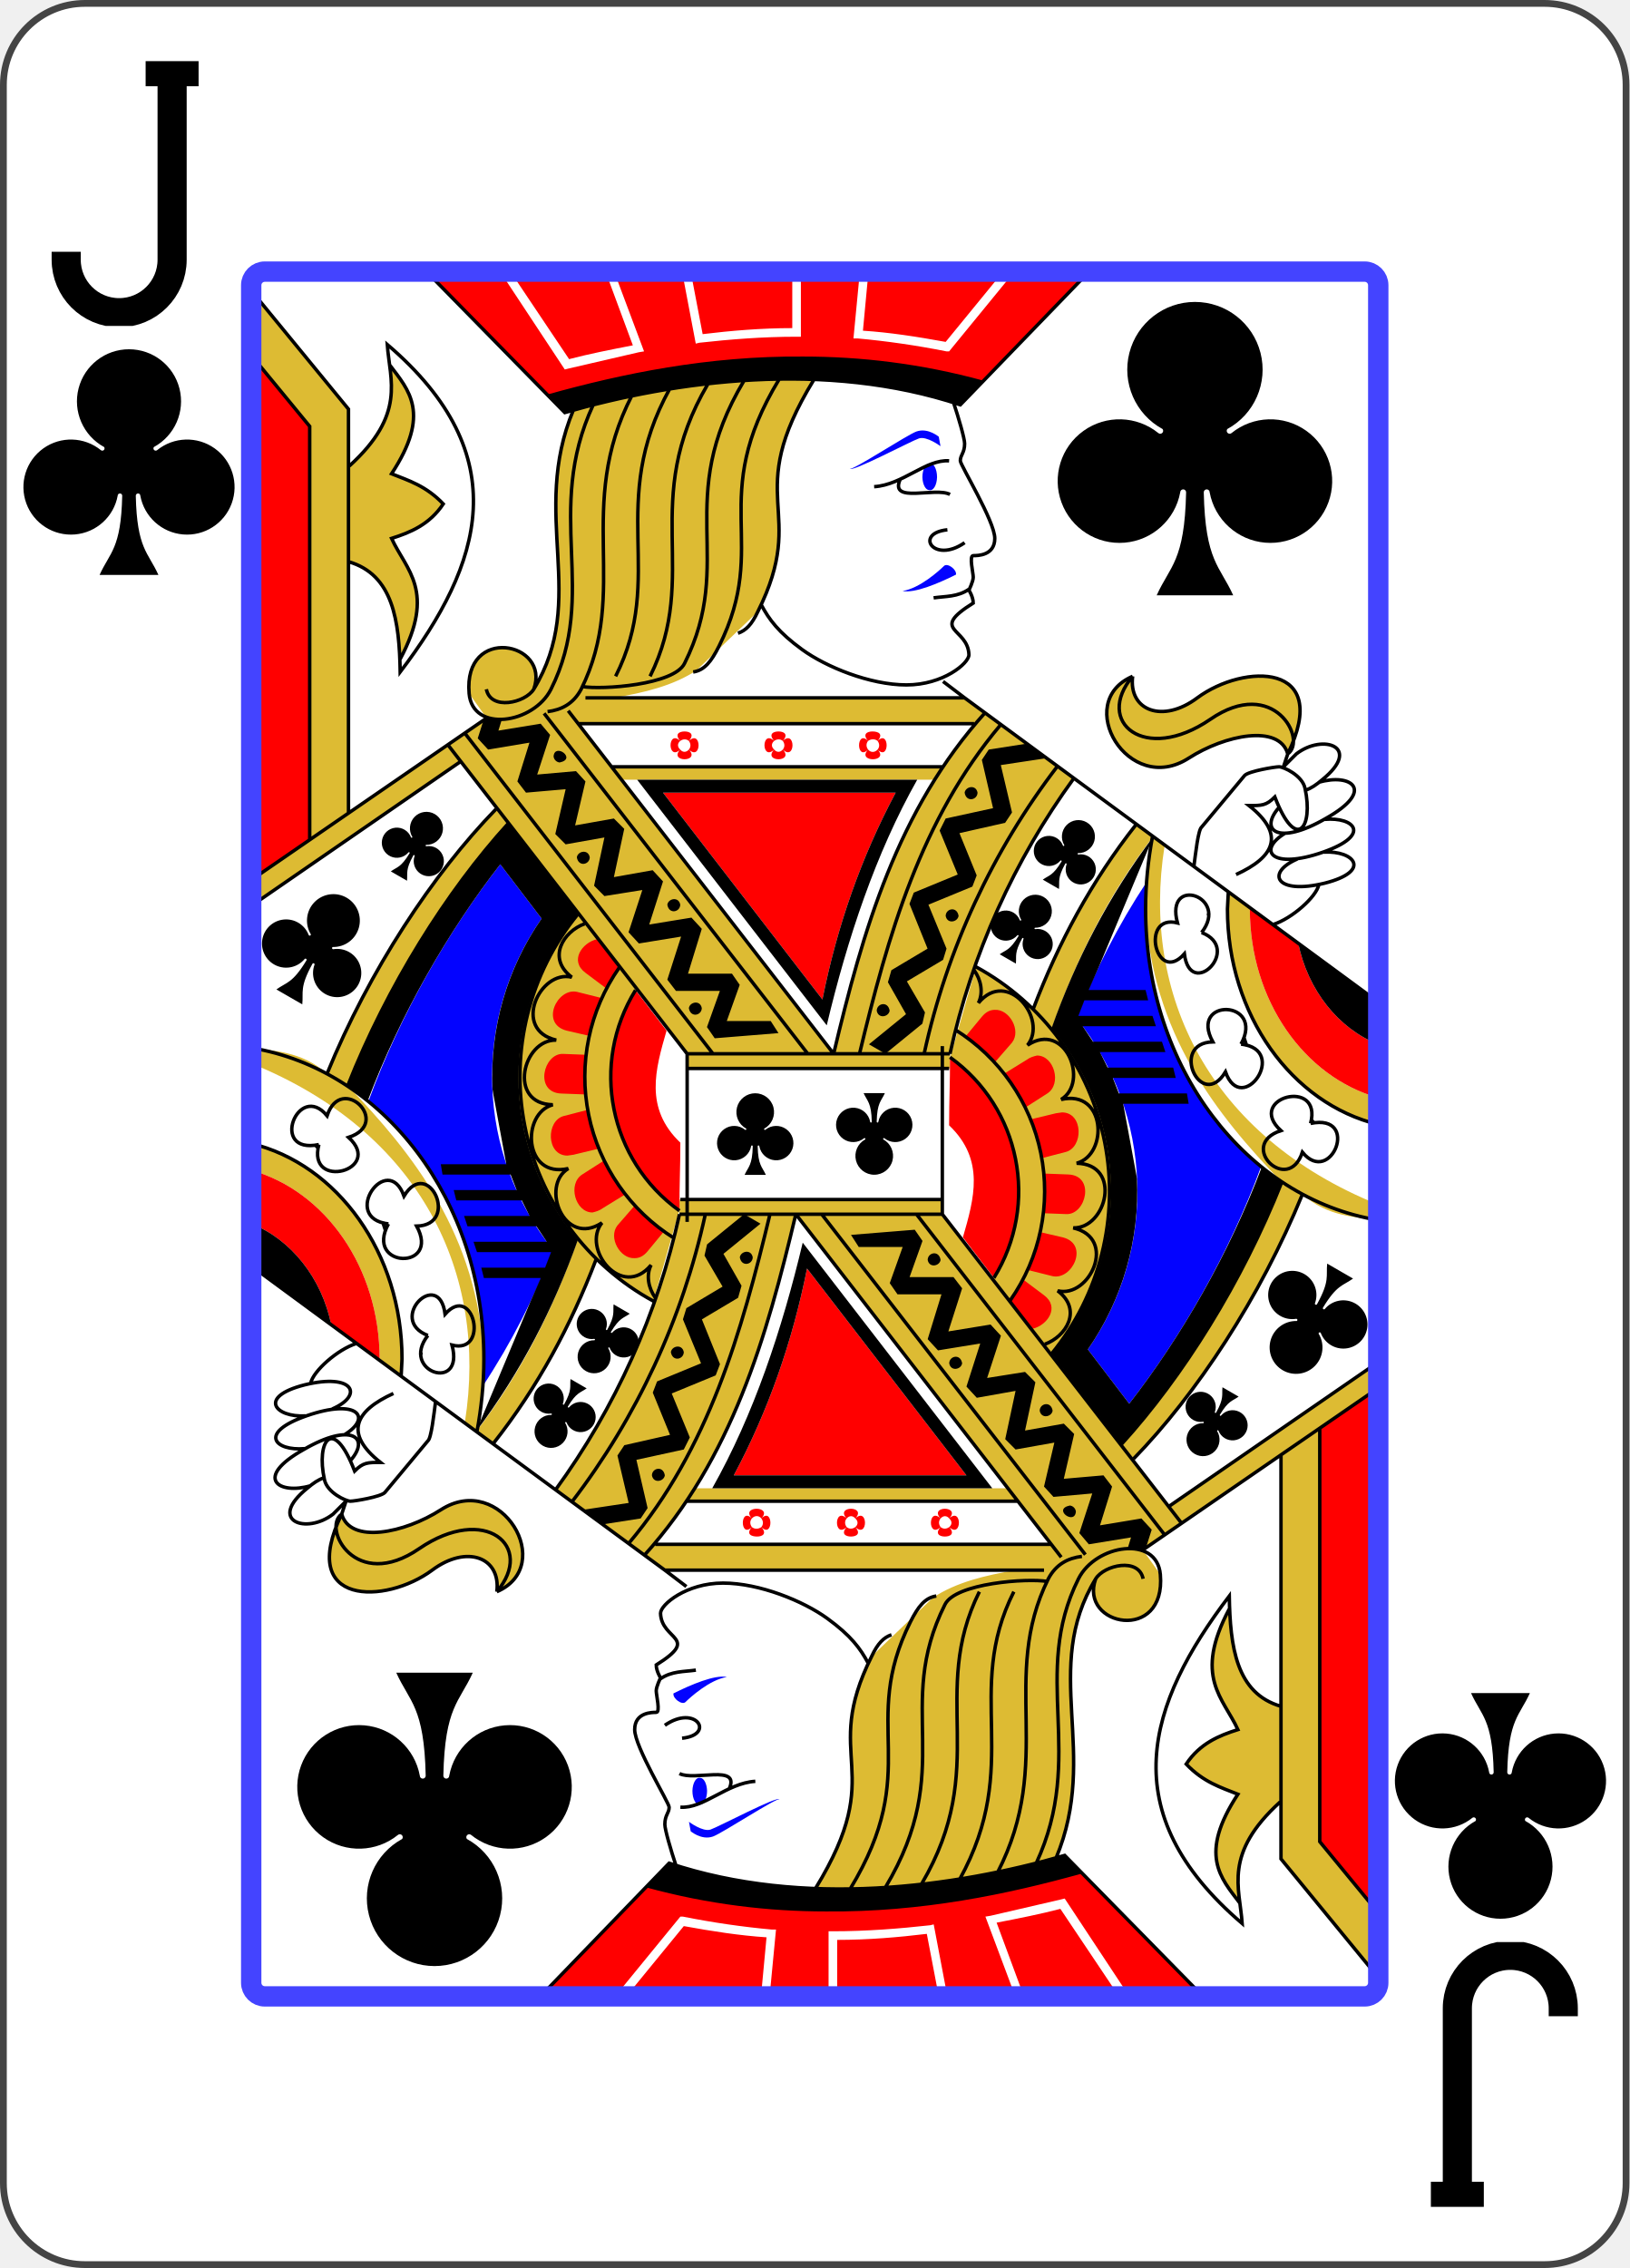
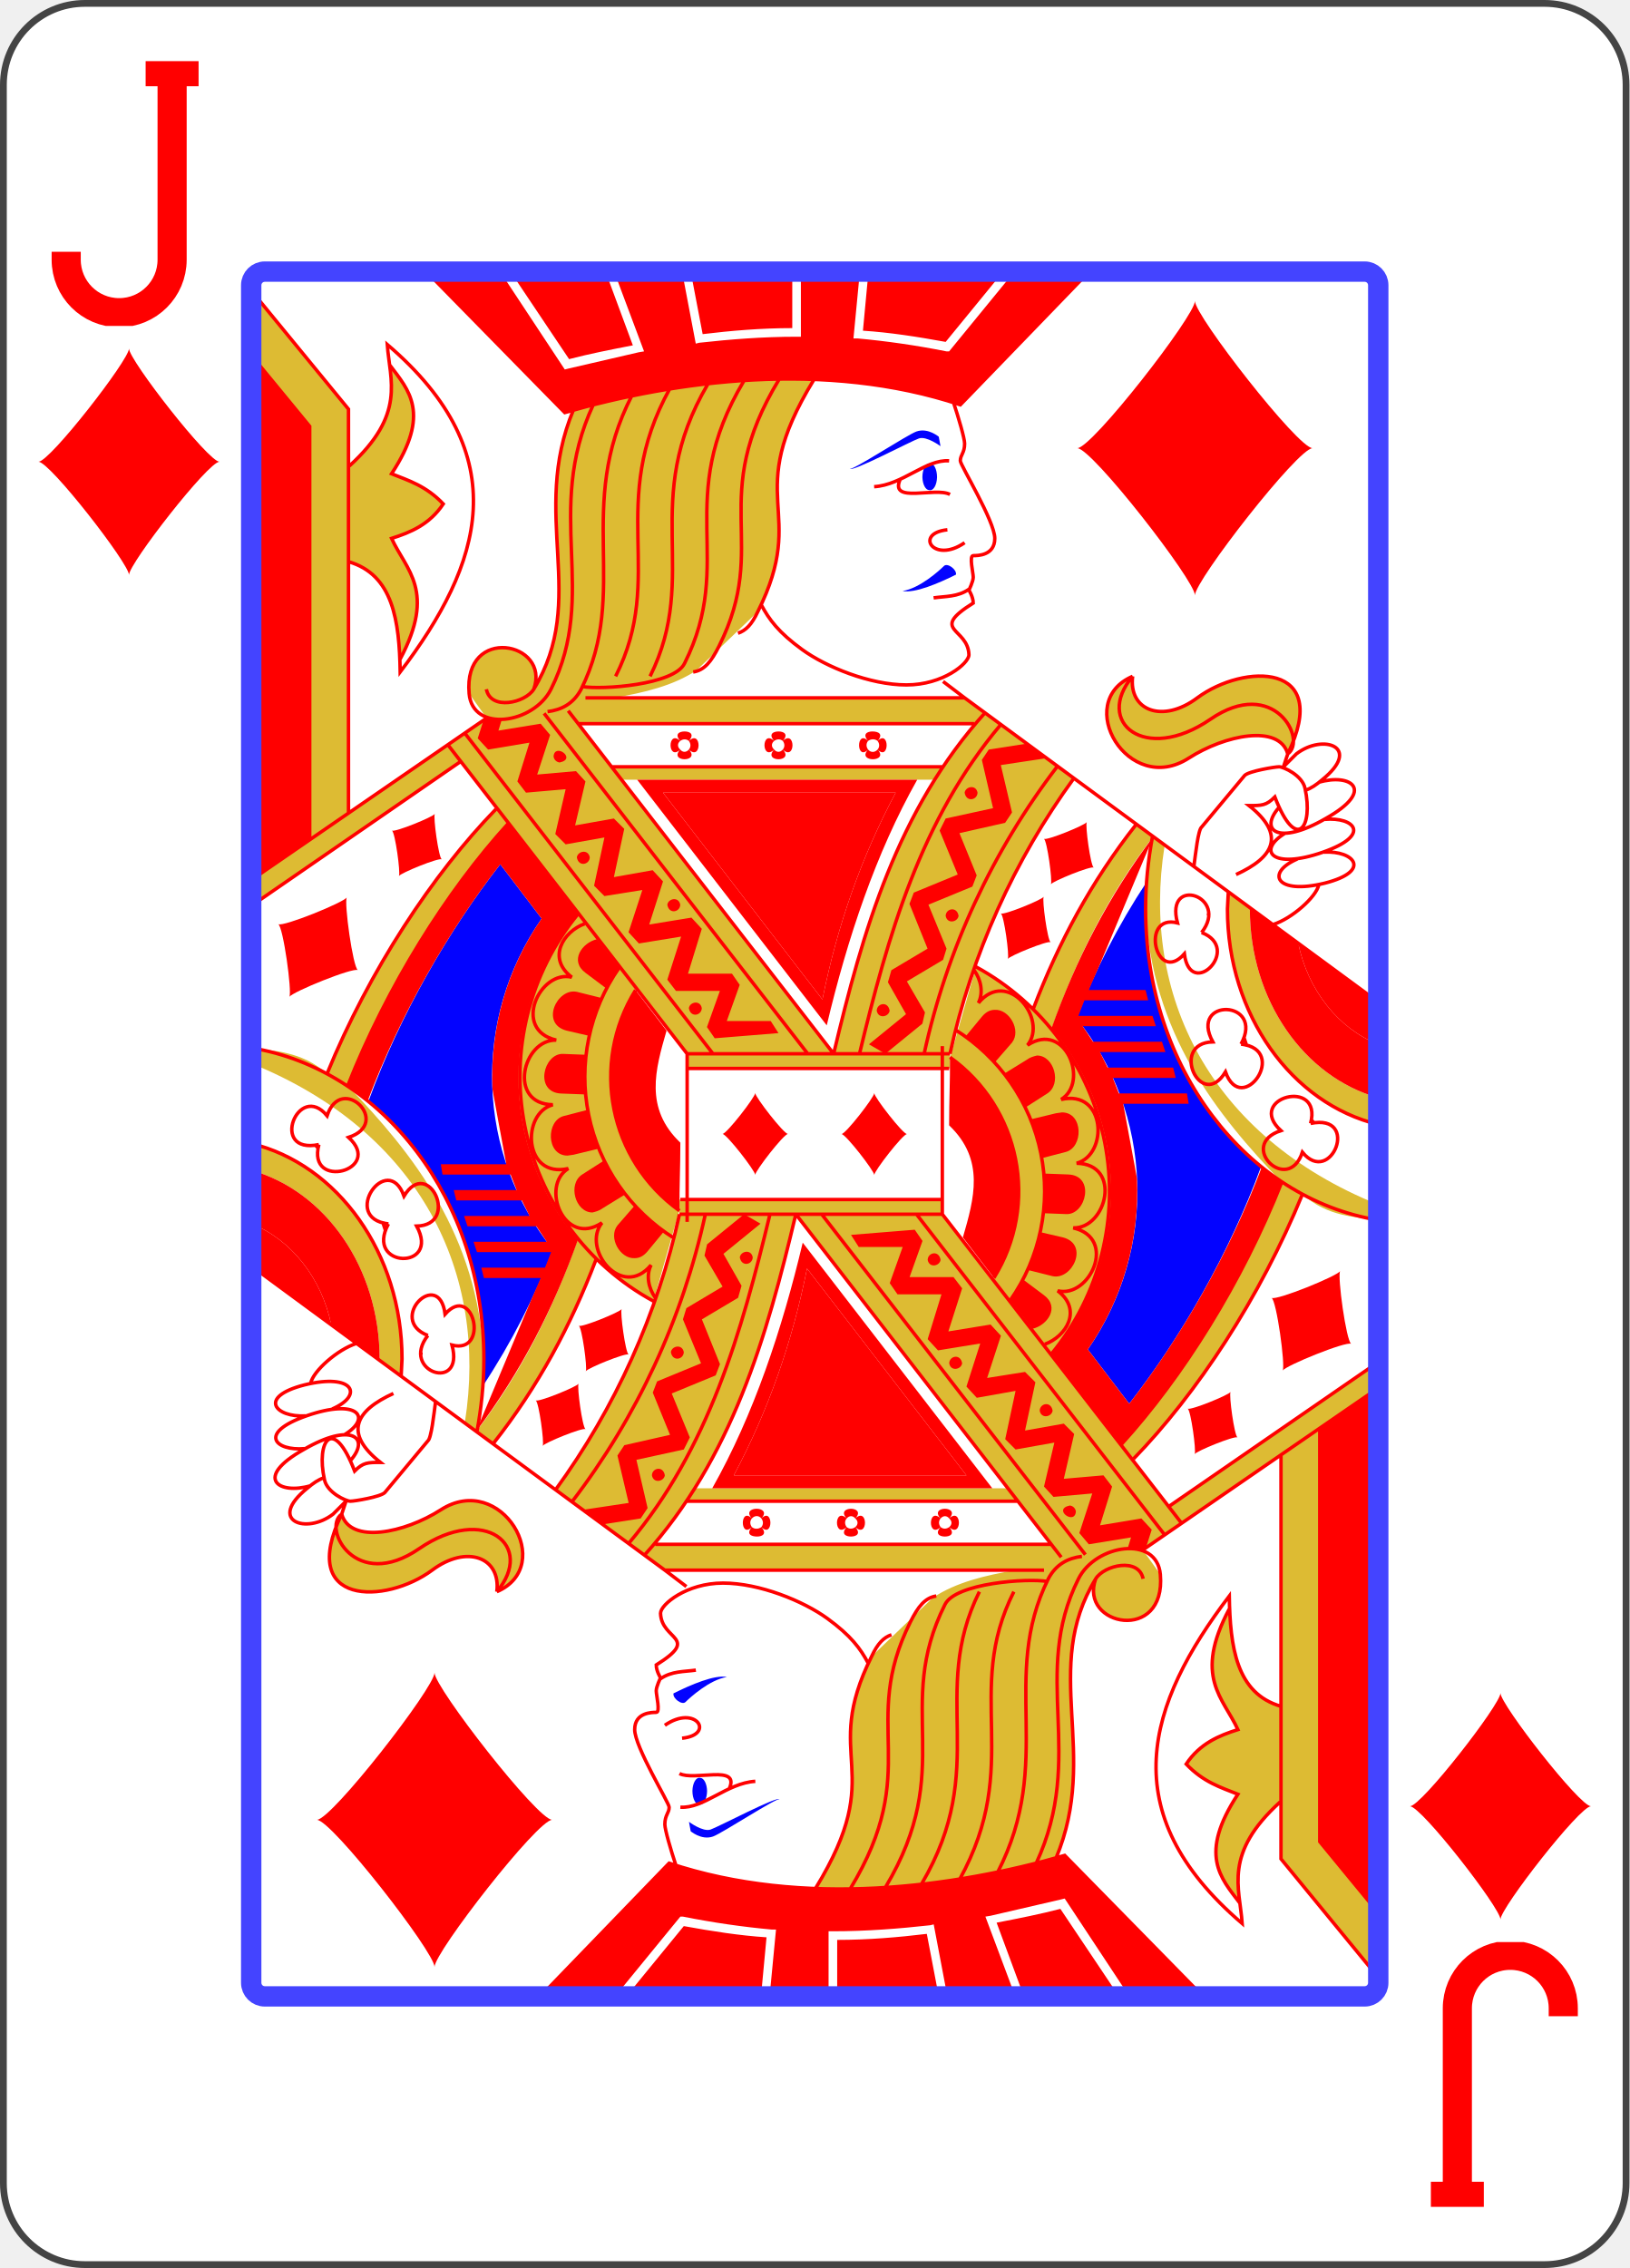
<svg xmlns="http://www.w3.org/2000/svg" viewBox="-120 -167 240 334">
  <rect width="239" height="333" x="-119.5" y="-166.5" rx="12" ry="12" stroke="#444" fill="#FFF" fill-opacity="1" stroke-width="1" />
-   <symbol id="Rjc" viewBox="-500 -500 1000 1000" preserveAspectRatio="xMinYMid" opacity="0.8">
-     <path d="M50 -460L250 -460M150 -460L150 250A100 100 0 0 1 -250 250L-250 220" stroke="#000" fill="none" fill-opacity="1" stroke-width="110" />
+   <symbol id="Rjd" viewBox="-500 -500 1000 1000" preserveAspectRatio="xMinYMid" opacity="0.8">
+     <path d="M50 -460L250 -460M150 -460L150 250A100 100 0 0 1 -250 250L-250 220" stroke="red" fill="none" fill-opacity="1" stroke-width="110" />
  </symbol>
-   <symbol id="S0jc" viewBox="-600 -600 1200 1200" preserveAspectRatio="xMinYMid" opacity="0.8">
-     <path d="M0 -500C100 -250 355 -100 355 185A150 150 0 0 1 55 185A10 10 0 0 0 35 185C35 385 85 400 130 500L-130 500C-85 400 -35 385 -35 185A10 10 0 0 0 -55 185A150 150 0 0 1 -355 185C-355 -100 -100 -250 0 -500" fill="#000" fill-opacity="1" />
+   <symbol id="S0jd" viewBox="-600 -600 1200 1200" preserveAspectRatio="xMinYMid" opacity="0.8">
+     <path d="M0 -500C100 -250 355 -100 355 185A150 150 0 0 1 55 185A10 10 0 0 0 35 185C35 385 85 400 130 500L-130 500C-85 400 -35 385 -35 185A10 10 0 0 0 -55 185A150 150 0 0 1 -355 185C-355 -100 -100 -250 0 -500" fill="red" fill-opacity="1" />
  </symbol>
-   <symbol id="S1jc" viewBox="-600 -600 1200 1200" preserveAspectRatio="xMinYMid" opacity="0.8">
-     <path d="M0 -300C0 -400 100 -500 200 -500C300 -500 400 -400 400 -250C400 0 0 400 0 500C0 400 -400 0 -400 -250C-400 -400 -300 -500 -200 -500C-100 -500 0 -400 -0 -300" fill="#000" fill-opacity="1" />
+   <symbol id="S1jd" viewBox="-600 -600 1200 1200" preserveAspectRatio="xMinYMid" opacity="0.8">
+     <path d="M0 -300C0 -400 100 -500 200 -500C300 -500 400 -400 400 -250C400 0 0 400 0 500C0 400 -400 0 -400 -250C-400 -400 -300 -500 -200 -500C-100 -500 0 -400 -0 -300" fill="red" fill-opacity="1" />
  </symbol>
-   <symbol id="S2jc" viewBox="-600 -600 1200 1200" preserveAspectRatio="xMinYMid" opacity="0.8">
-     <path d="M-400 0C-350 0 0 -450 0 -500C0 -450 350 0 400 0C350 0 0 450 0 500C0 450 -350 0 -400 0" fill="#000" fill-opacity="1" />
+   <symbol id="S2jd" viewBox="-600 -600 1200 1200" preserveAspectRatio="xMinYMid" opacity="0.8">
+     <path d="M-400 0C-350 0 0 -450 0 -500C0 -450 350 0 400 0C350 0 0 450 0 500C0 450 -350 0 -400 0" fill="red" fill-opacity="1" />
  </symbol>
-   <symbol id="S3jc" viewBox="-600 -600 1200 1200" preserveAspectRatio="xMinYMid" opacity="0.8">
-     <path d="M30 150C35 385 85 400 130 500L-130 500C-85 400 -35 385 -30 150A10 10 0 0 0 -50 150A210 210 0 1 1 -124 -51A10 10 0 0 0 -110 -65A230 230 0 1 1 110 -65A10 10 0 0 0 124 -51A210 210 0 1 1 50 150A10 10 0 0 0 30 150" fill="#000" fill-opacity="1" />
+   <symbol id="S3jd" viewBox="-600 -600 1200 1200" preserveAspectRatio="xMinYMid" opacity="0.8">
+     <path d="M30 150C35 385 85 400 130 500L-130 500C-85 400 -35 385 -30 150A10 10 0 0 0 -50 150A210 210 0 1 1 -124 -51A10 10 0 0 0 -110 -65A230 230 0 1 1 110 -65A10 10 0 0 0 124 -51A210 210 0 1 1 50 150A10 10 0 0 0 30 150" fill="red" fill-opacity="1" />
  </symbol>
-   <use href="#Rjc" height="39" x="-120" y="-158" />
-   <use href="#S3jc" height="40" x="-121" y="-119" />
+   <use href="#Rjd" height="39" x="-120" y="-158" />
+   <use href="#S2jd" height="40" x="-121" y="-119" />
  <g transform="rotate(180)">
-     <use href="#Rjc" height="39" x="-120" y="-158" />
-     <use href="#S3jc" height="40" x="-121" y="-119" />
+     <use href="#Rjd" height="39" x="-120" y="-158" />
+     <use href="#S2jd" height="40" x="-121" y="-119" />
  </g>
  <g>
    <symbol id="gojc" viewBox="0 0 1300 2000" preserveAspectRatio="xMinYMid" opacity="0.8">
      <path d="M0 27v75l60 73v479l45-31V332c48 14 58 60 60 113 42-79 7-103-10-140 22-7 44-16 60-40-20-21-40-27-60-35 46-70 20-97-2-126 4 34 6 68-47 117l-1-66zm616 93c-90 0-177 16-250 36-51 122 18 219-46 324 20-55-82-75-75 5l20 28-45 31L0 696v30l235-162-14-19 277 358v17h305v-17c28-118 72-224 144-320l-104-76c-19 21-36 43-51 66l3-3H410c-15.383-21.17-78.713-100.884-38-50h459l13-13-24-17H413c35-6 69-14 96-32l71-68c60-120-20-130 64-269zm547 345c-23-1-52 9-73 25-40 30-80 15-75-25-70 30-5 140 65 95 42-27 105-40 115-5 32-65 6-90-32-90zM793 574c-66 98-97 213-126 328L413 574l10 11h362zm507 504c-196.852-79.516-275.208-244.183-248-416l-14-11-19-14c-52 66-91 137-120 213l22 24c28-80 65-154 117-222-5 26-8 54-8 83 6.747 144.154 82.867 238.894 158 317-45 116-116 226-186 304l14 17c73-76 146-188 196-307 29.704 26.493 62.533 26.298 88 30v-18m0-93v-31c-86-24-149-113-149-219v-2l-25-17-1 20c0 123 75 226 175 249M833 803l-30 105c81.755 58.593 104.058 170.55 51 256l67 88c57.507-68.105 81.012-158.622 63.904-246.101C967.797 918.419 911.926 843.424 833 802z" fill="#DB3" fill-opacity="1" />
    </symbol>
    <symbol id="rejc" viewBox="0 0 1300 2000" preserveAspectRatio="xMinYMid" opacity="0.8">
      <path d="M200 0l156 159c128-37 303-61 459-9L960 0h-86l-72 88h-3c-35-7-70-12-103-15h-5l7-73h-68v71h-5c-39 0-77 3-113 7l-4 1-15-79h-78l33 88-6 1-82 19-4 1L284 0zm96 0l65 97c23-6 48-11 74-16L405 0zm207 0l13 68c33-4 68-7 104-7V0zm205 0l-6 64c31 2 63 7 96 13l63-77zM0 102v594l60-42V175zm495 427c-6 0-12 3-5 11 3.192-2.454 7.163-2.442 10 0 7-8 1-11-5-11zm5 11c2.454 3.192 2.442 7.163 0 10 15 14 15-24 0-10zm0 10c-3.101 3.583-7.296 3.402-10 0-14 15 24 15 10 0zm-10 0c-3.583-3.101-3.402-7.296 0-10-15-14-15 24 0 10zm114-21c-6 0-12 3-5 11 3.192-2.454 7.163-2.442 10 0 7-8 1-11-5-11zm5 11c2.454 3.192 2.442 7.163 0 10 15 14 15-24 0-10zm0 10c-3.101 3.583-7.296 3.402-10 0-14 15 24 15 10 0zm-10 0c-3.583-3.101-3.402-7.296 0-10-15-14-15 24 0 10zm114-21c-6 0-12 3-5 11 3.37-2.557 8.048-2.55 11 0 7-8 1-11-6-11zm6 11h-1zm0 0c2.454 3.192 2.442 7.163 0 10 14 14 14-24 0-10zm0 10h-1zm0 0c-3.321 3.724-8.178 3.55-11 0-14 15 25 15 11 0zm-11 0c-2.454-3.192-2.442-7.163 0-10-14-14-14 24 0 10zm-238 50l185 240c17-85 45-165 85-240zm681 133v2c0 106 63 195 149 219v-62c-46-18-82-63-93-118zM855 852c-5 0-10 2-15 8l-19 23 34 30 20-23c11-14-3-39-20-38zm49 53c-4 1-8 2-12 5l-26 16 25 39 25-16c17-11 8-44-12-44zm-101 2c.213 29.988-1 48.131-1 79 42 40 29 85 16 130l36 47c54.12-85.255 31.66-197.994-51-256zm130 64l-7 1-29 7 13 45 27-7c21-5 21-46-4-46zm-20 71l-1 46 26 1c23 1 34-45 2-46zm-5 68l-14 44 28 7c23 5 43-37 12-45zm-20 55l-15 24 26 33c17-4 32-25 13-39z" fill="red" fill-opacity="1" />
    </symbol>
    <symbol id="bujc" viewBox="0 0 1300 2000" preserveAspectRatio="xMinYMid" opacity="0.8">
      <path d="M1011 1309l-48-63a321 321 0 0 0-13-384c21-55 48-108 81-158l-1 31c0 124 53 233 134 299-37 101-93 198-153 275zM748 366c20-3 43-24 48-29 4-4 15 4 14 10-20 10-48 22-62 19m-61-142c2 3 66-39 77-43 14-5 27 7 26 6l2 11s-16-12-25-9-79 40-80 35zm101 10a8 16 0 0 1-9 15 8 16 0 0 1-8-15 8 16 0 0 1 8-16 8 16 0 0 1 9 16z" fill="#0303FF" fill-opacity="1" />
    </symbol>
    <symbol id="bajc" viewBox="0 0 1300 2000" preserveAspectRatio="xMinYMid" opacity="0.8">
-       <path d="M633 94c-111-1-211 20-297 44l20 21c128-37 303-61 459-9l27-28c-73-20-143-28-209-28zM262 515l-7 22 12 13 48-8-14 45 10 13 46-4-12 52 12 12 45-8-12 56 12 12 44-7-16 49 12 13 49-8-16 50 10 13h51l-15 42 9 13 74-6-9-14h-51l15-42-9-13h-51l16-52-12-13-49 8 16-50-12-13-45 8 12-56-12-12-45 8 12-51-11-12-45 4 15-46-11-13-49 8 4-13zm631 28l-45 7-8 12 13 56-55 12-7 14 21 51-51 21-5 13 21 52-42 25-4 14 21 37-43 35 19 11 43-35 3-13-21-36 42-25 4-13-21-51 51-21 5-13-20-49 53-12 8-12-13-55 53-8zm-550 15a8 8 0 0 0 7 7c20.637-4.193-5.768-23.442-7-7zm97 27l220 285c24-101 57-200 105-285zm380 15c1.873 11.54 14.824 8.687 15 0-1.81-9.782-13.874-7.283-15 0zm-350 0h270c-40 75-68 155-85 240zm569 51c-52 69-90 143-118 222 91.734 109.304 91.734 268.697 0 378l81 105c71-78 140-188 186-304l-23-18c-38 101-94 198-154 275l-48-63a321 321 0 0 0 57-198l-1-6-15-81h76l-2-12h-79l-7-18h73l-3-12h-76l-9-18h76l-4-12h-80l-12-18h85l-4-12h-86l7-18h74l-3-12h-66l13.272-30.443zm-669 24c1.873 11.54 14.824 8.687 15 0-1.81-9.782-13.874-7.283-15 0zm105 55c1.873 11.54 14.824 8.687 15 0-1.81-9.782-13.874-7.283-15 0zm323 13c1.81 9.782 13.874 7.283 15 0-1.873-11.54-14.824-8.687-15 0zm409 31c11 55 47 100 93 118v-49zm-707 76c1.873 11.54 14.824 8.687 15 0-1.81-9.782-13.874-7.283-15 0zm218 3c1.81 9.782 13.874 7.283 15 0-1.873-11.54-14.824-8.687-15 0z" fill="#000" fill-opacity="1" />
+       <path d="M633 94c-111-1-211 20-297 44l20 21c128-37 303-61 459-9l27-28c-73-20-143-28-209-28zM262 515l-7 22 12 13 48-8-14 45 10 13 46-4-12 52 12 12 45-8-12 56 12 12 44-7-16 49 12 13 49-8-16 50 10 13h51l-15 42 9 13 74-6-9-14h-51l15-42-9-13h-51l16-52-12-13-49 8 16-50-12-13-45 8 12-56-12-12-45 8 12-51-11-12-45 4 15-46-11-13-49 8 4-13zm631 28l-45 7-8 12 13 56-55 12-7 14 21 51-51 21-5 13 21 52-42 25-4 14 21 37-43 35 19 11 43-35 3-13-21-36 42-25 4-13-21-51 51-21 5-13-20-49 53-12 8-12-13-55 53-8zm-550 15a8 8 0 0 0 7 7c20.637-4.193-5.768-23.442-7-7zm97 27l220 285c24-101 57-200 105-285zm380 15c1.873 11.54 14.824 8.687 15 0-1.81-9.782-13.874-7.283-15 0zm-350 0h270c-40 75-68 155-85 240zm569 51c-52 69-90 143-118 222 91.734 109.304 91.734 268.697 0 378l81 105c71-78 140-188 186-304l-23-18c-38 101-94 198-154 275l-48-63a321 321 0 0 0 57-198l-1-6-15-81h76l-2-12h-79l-7-18h73l-3-12h-76l-9-18h76l-4-12h-80l-12-18h85l-4-12h-86l7-18h74l-3-12h-66l13.272-30.443zm-669 24c1.873 11.54 14.824 8.687 15 0-1.81-9.782-13.874-7.283-15 0zm105 55c1.873 11.54 14.824 8.687 15 0-1.81-9.782-13.874-7.283-15 0zm323 13c1.81 9.782 13.874 7.283 15 0-1.873-11.54-14.824-8.687-15 0zm409 31c11 55 47 100 93 118v-49zm-707 76c1.873 11.54 14.824 8.687 15 0-1.81-9.782-13.874-7.283-15 0zm218 3c1.81 9.782 13.874 7.283 15 0-1.873-11.54-14.824-8.687-15 0z" fill="red" fill-opacity="1" />
    </symbol>
    <symbol id="dejc" viewBox="0 0 1300 2000" preserveAspectRatio="xMinYMid" opacity="1">
-       <path d="M498 1098V903h305m-305 17h304m-304-17L220 544m308 359L240 531m398 372L332 508m336 395L360 505m484 2C742 620 702 760 668 903m194-382c-93 110-131 245-164 382m230-334a844 844 0 0 0-155 334m174-320a853 853 0 0 0-144 320m216-266c-52 66-90 137-119 213m-67-48a297 297 0 0 1 88 449M809 875a221 221 0 0 1 64 314m-70-282c81.755 58.593 104.058 170.55 51 256M410 570h385m-423-50h459m-451-30h440l480 353M266 513L0 696m235-132L0 726m1300 370c-153-25-270-177-270-361 0-29 3-57 8-84m262 334c-100-24-175-127-175-250l1-20m86 351c-49 120-123 232-196 307m172-321c-46 116-115 226-186 304m101-613.523V740m44.53 154.338L1144.142 884m82.087 99.779l-4.755-4.779m-80.72-87.246c28.235-51.69-60.99-54.275-32.754-2.585-50.824 1.292-13.553 81.413 14.683 34.891 19.2 52.983 74.542-25.845 18.07-32.306v0M1095 762.292c33-42.107-43-66.875-28-11.146-44-11.146-25 73.067 8 35.914 7 54.49 68-6.192 20-24.768v0m126.474 221.487c14.265-53.76-76.08-29.867-34.474 8.362-51.116 16.725 8.321 75.263 24.964 25.088 33.285 40.618 67.759-45.397 9.51-33.45v0M831 806c8 11 11 26 5 38 34-41 81 19 57 49 44-29 72 43 39 63 52-12 55 64 18 74 53 1 35 76-4 75 52 12 19 82-18 73 29 22 10 53-15 62M0 27l105 128v468M0 102l60 73v479m46-433c66-60 47-99 44-141 151 129 110 255 15 380-1-59-8-113-60-128m48-228c22 29 48 56 2 126 20 8 40 14 60 35-16 24-38 33-60 40 17 37 52 61 10 140m921 241c2-15 5-43 9-46l50-60c5-5 35-10 40-10s27 10 30 25c10 45-10 75-35 10-10 10-15 10-30 10 43 34 29 60-15 80m55-125l15-15c31-24 77-8 30 30-7 6-13 10-19 12m15-9c37-11 67 9 8 42-55 32-78 14-54-13m53 14c34-3 55 18-2 38-60 21-77-2-44-22m45 22c35-2 56 22 1 36-57 14-69-12-32-28m-28 76c22-7 50-32 53-46m-216-242c-5 40 35 55 75 25 54-40 157-42 105 65-10-35-73-22-115 5-70 45-135-65-65-95v0m0 0c-45 53 14 102 90 50 74-51 113 24 90 40l-5 15M807 147c6 18 13 42 13 48 0 11-5 13-5 20 0 5 40 70 40 90s-20 20-25 20 0 20 0 25-5 15-5 15 5 8 5 15c-51.958 32.52-5.946 28.262-5 60 0 10-30 35-72.5 35s-93.5-21-121-41-38.5-35-47.5-52m216-87c-39 4-16 40 20 15m-36 64c14-2 28-1 41-10M715 245c33-2 60-32 87-30m-57 22c-12 28 41 8 58 17m17 236l-25-19M366 156c-51 122 18 219-46 324-10 16-50 25-55 0m124-330c-58 125 7 218-49 330-20 40-91 51-95 5-7-80 95-60 75-5m114-341c-67 130-2 226-59 341-9 17-23 24-39 26m142-375c-74 134-4 217-63 334m107-339c-80 136-8 220-67 339m109-343c-83 139-9 208-69 328-12 25-95.8 30.886-118.8 26.886M605 120c-85 140-10 190-70 310-9 18-17 28-30 30m140-339c-85 139-5 149-65 269-7 15-14 22-23 25M200 0l156 159c128-37 303-61 459-9L960 0" stroke="#000" fill="none" fill-opacity="1" stroke-width="4" />
-       <use href="#S3jc" height="114" x="520" y="939" transform="" />
-       <use href="#S3jc" height="100" x="1100" y="60" transform="rotate(30)" />
-       <use href="#S3jc" height="100" x="1100" y="160" transform="rotate(30)" />
-       <use href="#S3jc" height="100" x="440" y="430" transform="rotate(30)" />
-       <use href="#S3jc" height="160" x="370" y="560" transform="rotate(30)" />
+       <path d="M498 1098V903h305m-305 17h304m-304-17L220 544m308 359L240 531m398 372L332 508m336 395L360 505m484 2C742 620 702 760 668 903m194-382c-93 110-131 245-164 382m230-334a844 844 0 0 0-155 334m174-320a853 853 0 0 0-144 320m216-266c-52 66-90 137-119 213m-67-48a297 297 0 0 1 88 449M809 875a221 221 0 0 1 64 314m-70-282c81.755 58.593 104.058 170.55 51 256M410 570h385m-423-50h459m-451-30h440l480 353M266 513L0 696m235-132L0 726m1300 370c-153-25-270-177-270-361 0-29 3-57 8-84m262 334c-100-24-175-127-175-250l1-20m86 351c-49 120-123 232-196 307m172-321c-46 116-115 226-186 304m101-613.523V740m44.53 154.338L1144.142 884m82.087 99.779l-4.755-4.779m-80.72-87.246c28.235-51.69-60.99-54.275-32.754-2.585-50.824 1.292-13.553 81.413 14.683 34.891 19.2 52.983 74.542-25.845 18.07-32.306v0M1095 762.292c33-42.107-43-66.875-28-11.146-44-11.146-25 73.067 8 35.914 7 54.49 68-6.192 20-24.768v0m126.474 221.487c14.265-53.76-76.08-29.867-34.474 8.362-51.116 16.725 8.321 75.263 24.964 25.088 33.285 40.618 67.759-45.397 9.51-33.45v0M831 806c8 11 11 26 5 38 34-41 81 19 57 49 44-29 72 43 39 63 52-12 55 64 18 74 53 1 35 76-4 75 52 12 19 82-18 73 29 22 10 53-15 62M0 27l105 128v468M0 102l60 73v479m46-433c66-60 47-99 44-141 151 129 110 255 15 380-1-59-8-113-60-128m48-228c22 29 48 56 2 126 20 8 40 14 60 35-16 24-38 33-60 40 17 37 52 61 10 140m921 241c2-15 5-43 9-46l50-60c5-5 35-10 40-10s27 10 30 25c10 45-10 75-35 10-10 10-15 10-30 10 43 34 29 60-15 80m55-125l15-15c31-24 77-8 30 30-7 6-13 10-19 12m15-9c37-11 67 9 8 42-55 32-78 14-54-13m53 14c34-3 55 18-2 38-60 21-77-2-44-22m45 22c35-2 56 22 1 36-57 14-69-12-32-28m-28 76c22-7 50-32 53-46m-216-242c-5 40 35 55 75 25 54-40 157-42 105 65-10-35-73-22-115 5-70 45-135-65-65-95v0m0 0c-45 53 14 102 90 50 74-51 113 24 90 40l-5 15M807 147c6 18 13 42 13 48 0 11-5 13-5 20 0 5 40 70 40 90s-20 20-25 20 0 20 0 25-5 15-5 15 5 8 5 15c-51.958 32.52-5.946 28.262-5 60 0 10-30 35-72.5 35s-93.5-21-121-41-38.5-35-47.5-52m216-87c-39 4-16 40 20 15m-36 64c14-2 28-1 41-10M715 245c33-2 60-32 87-30m-57 22c-12 28 41 8 58 17m17 236l-25-19M366 156c-51 122 18 219-46 324-10 16-50 25-55 0m124-330c-58 125 7 218-49 330-20 40-91 51-95 5-7-80 95-60 75-5m114-341c-67 130-2 226-59 341-9 17-23 24-39 26m142-375c-74 134-4 217-63 334m107-339c-80 136-8 220-67 339m109-343c-83 139-9 208-69 328-12 25-95.8 30.886-118.8 26.886M605 120c-85 140-10 190-70 310-9 18-17 28-30 30m140-339c-85 139-5 149-65 269-7 15-14 22-23 25M200 0l156 159c128-37 303-61 459-9L960 0" stroke="red" fill="none" fill-opacity="1" stroke-width="4" />
+       <use href="#S2jd" height="114" x="520" y="939" transform="" />
+       <use href="#S2jd" height="100" x="1100" y="60" transform="rotate(30)" />
+       <use href="#S2jd" height="100" x="1100" y="160" transform="rotate(30)" />
+       <use href="#S2jd" height="100" x="440" y="430" transform="rotate(30)" />
+       <use href="#S2jd" height="160" x="370" y="560" transform="rotate(30)" />
    </symbol>
    <use href="#gojc" width="165" height="261" x="-82" y="-130" />
    <use href="#gojc" width="165" height="261" x="-82" y="-130" transform="rotate(180)" />
    <use href="#rejc" width="165" height="261" x="-82" y="-130" />
    <use href="#rejc" width="165" height="261" x="-82" y="-130" transform="rotate(180)" />
    <use href="#bujc" width="165" height="261" x="-82" y="-130" />
    <use href="#bujc" width="165" height="261" x="-82" y="-130" transform="rotate(180)" />
    <use href="#bajc" width="165" height="261" x="-82" y="-130" />
    <use href="#bajc" width="165" height="261" x="-82" y="-130" transform="rotate(180)" />
    <use href="#dejc" width="165" height="261" x="-82" y="-130" />
    <use href="#dejc" width="165" height="261" x="-82" y="-130" transform="rotate(180)" />
-     <use href="#S3jc" height="52" x="30" y="-127" />
-     <use href="#S3jc" height="52" x="30" y="-127" transform="rotate(180)" />
+     <use href="#S2jd" height="52" x="30" y="-127" />
+     <use href="#S2jd" height="52" x="30" y="-127" transform="rotate(180)" />
    <rect width="166" height="254" x="-83" y="-127" rx="2" ry="2" stroke="#44F" fill="none" fill-opacity="1" stroke-width="3" />
  </g>
</svg>
